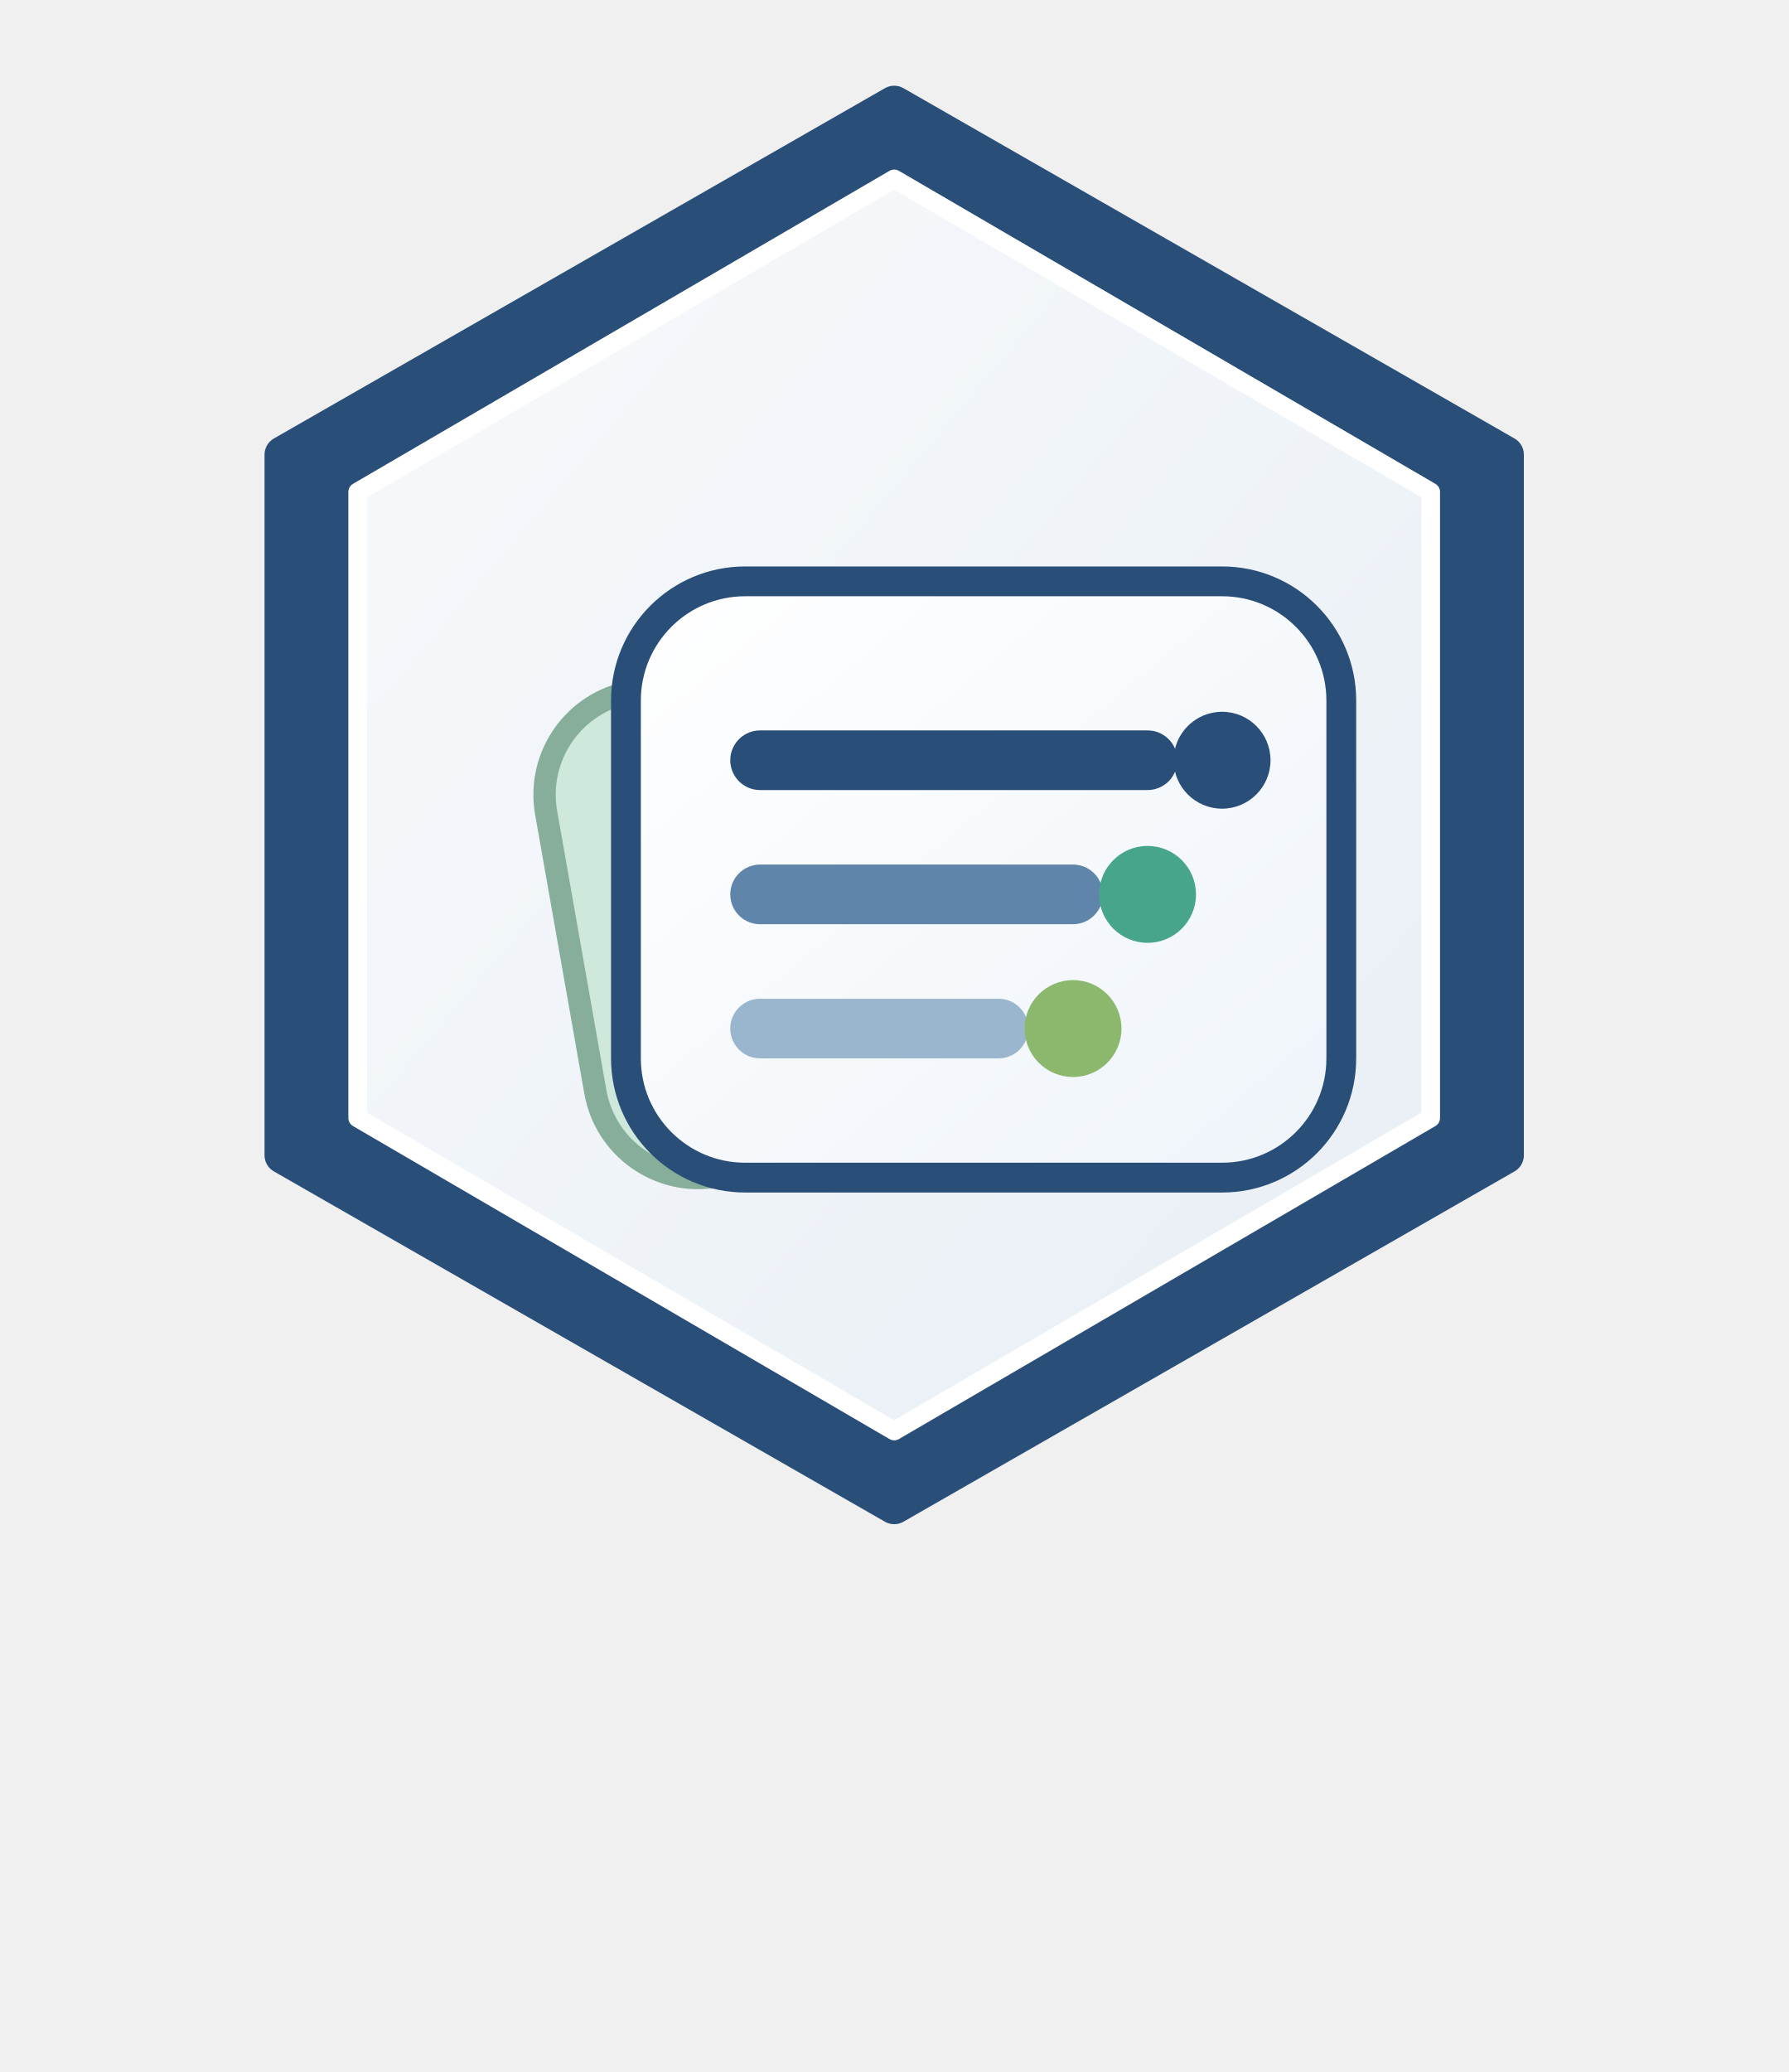
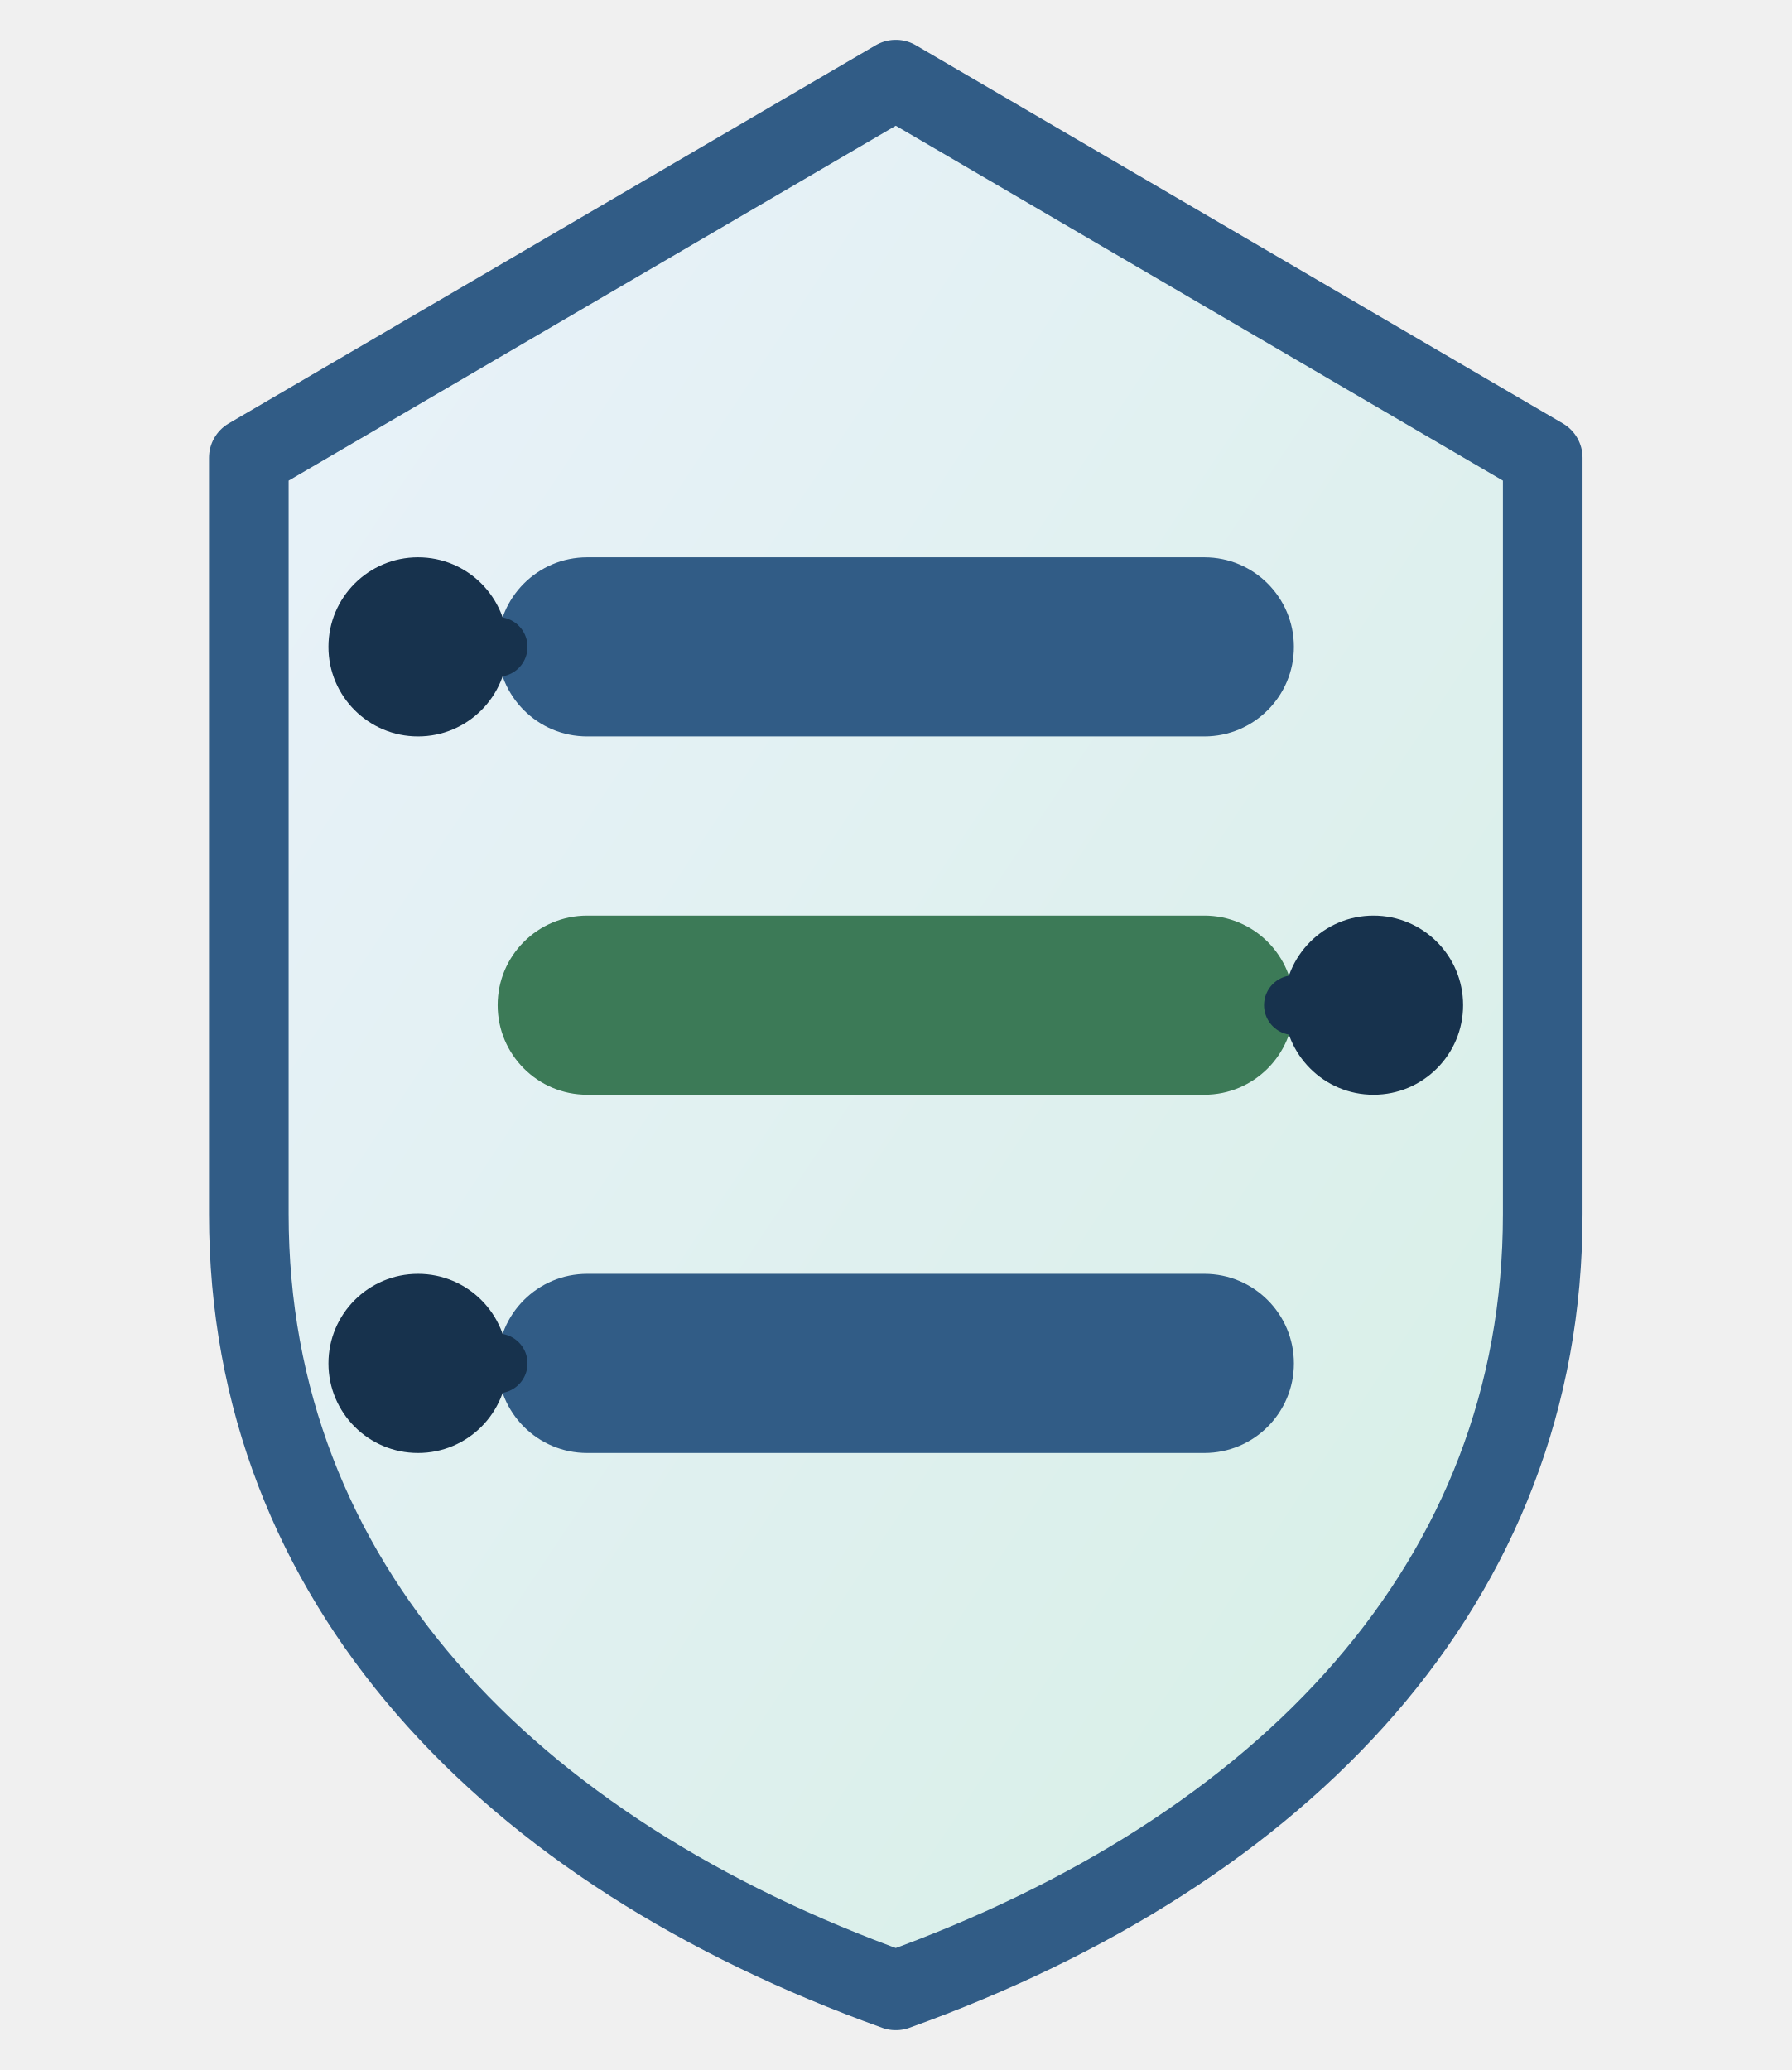
- <svg xmlns="http://www.w3.org/2000/svg" viewBox="0 0 240 278" width="240" height="278">
+ <svg xmlns="http://www.w3.org/2000/svg" viewBox="0 0 180 208" width="180" height="208">
  <defs>
-     <linearGradient id="hexFill" x1="0%" y1="0%" x2="100%" y2="100%">
-       <stop offset="0%" stop-color="#f7fafc" />
-       <stop offset="100%" stop-color="#e8eef5" />
-     </linearGradient>
-     <linearGradient id="cardFill" x1="0%" y1="0%" x2="100%" y2="100%">
-       <stop offset="0%" stop-color="#ffffff" />
-       <stop offset="100%" stop-color="#eef4fa" />
+     <linearGradient id="badge" x1="0%" y1="0%" x2="100%" y2="100%">
+       <stop offset="0%" stop-color="#eaf2fb" />
+       <stop offset="100%" stop-color="#d6efe5" />
    </linearGradient>
  </defs>
-   <polygon points="120,14 202,61 202,155 120,202 38,155 38,61" fill="#294f79" stroke="#294f79" stroke-width="5" stroke-linejoin="round" />
-   <polygon points="120,24 192,66 192,150 120,192 48,150 48,66" fill="url(#hexFill)" stroke="#ffffff" stroke-width="2.5" stroke-linejoin="round" />
-   <rect x="76" y="88" width="78" height="66" rx="14" fill="#cfe8dc" stroke="#87ae9a" stroke-width="3" transform="rotate(-10 115 121)" />
-   <rect x="84" y="78" width="96" height="80" rx="16" fill="url(#cardFill)" stroke="#294f79" stroke-width="4" />
-   <line x1="102" y1="102" x2="154" y2="102" stroke="#294f79" stroke-width="8" stroke-linecap="round" />
-   <line x1="102" y1="120" x2="144" y2="120" stroke="#5f85aa" stroke-width="8" stroke-linecap="round" />
-   <line x1="102" y1="138" x2="134" y2="138" stroke="#9ab6cf" stroke-width="8" stroke-linecap="round" />
-   <circle cx="164" cy="102" r="6.5" fill="#294f79" />
-   <circle cx="154" cy="120" r="6.5" fill="#46a58b" />
-   <circle cx="144" cy="138" r="6.5" fill="#8bb86d" />
+   <path d="M90 8 L155 46 L155 122 C155 159 129 186 90 200 C51 186 25 159 25 122 L25 46 Z" fill="url(#badge)" stroke="#315c86" stroke-width="8" stroke-linejoin="round" />
+   <rect x="50" y="56" width="80" height="18" rx="9" fill="#315c86" />
+   <rect x="50" y="92" width="80" height="18" rx="9" fill="#3c7a57" />
+   <rect x="50" y="128" width="80" height="18" rx="9" fill="#315c86" />
+   <circle cx="42" cy="65" r="9" fill="#17324d" />
+   <circle cx="138" cy="101" r="9" fill="#17324d" />
+   <circle cx="42" cy="137" r="9" fill="#17324d" />
+   <path d="M42 65 H50 M130 101 H138 M42 137 H50" stroke="#17324d" stroke-width="6" stroke-linecap="round" />
</svg>
